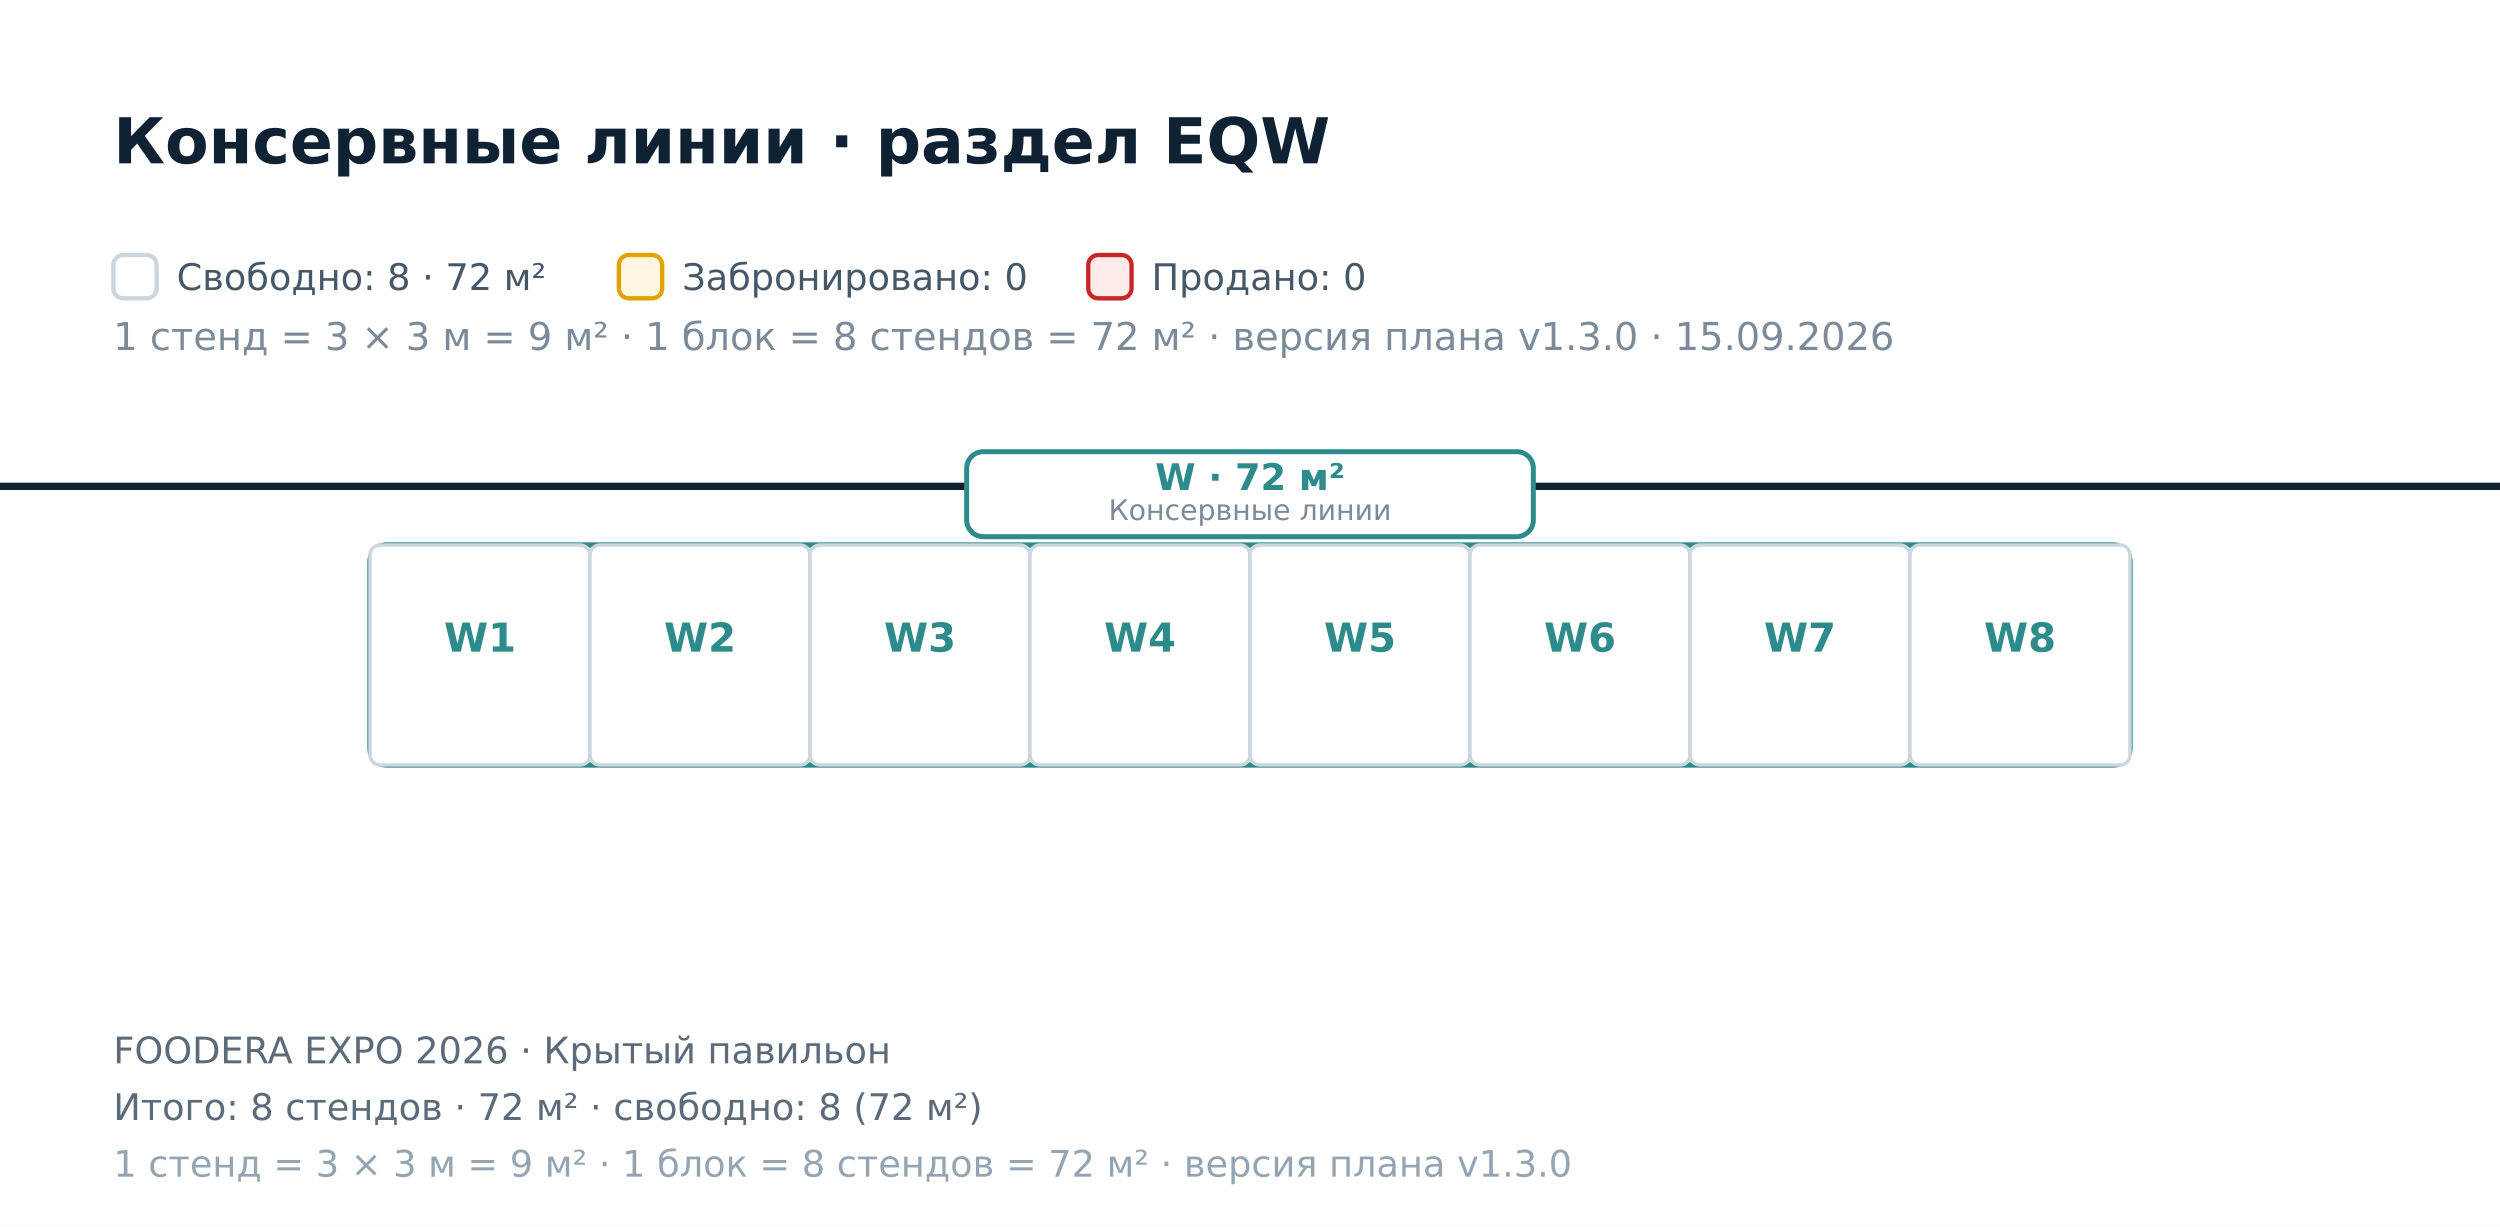
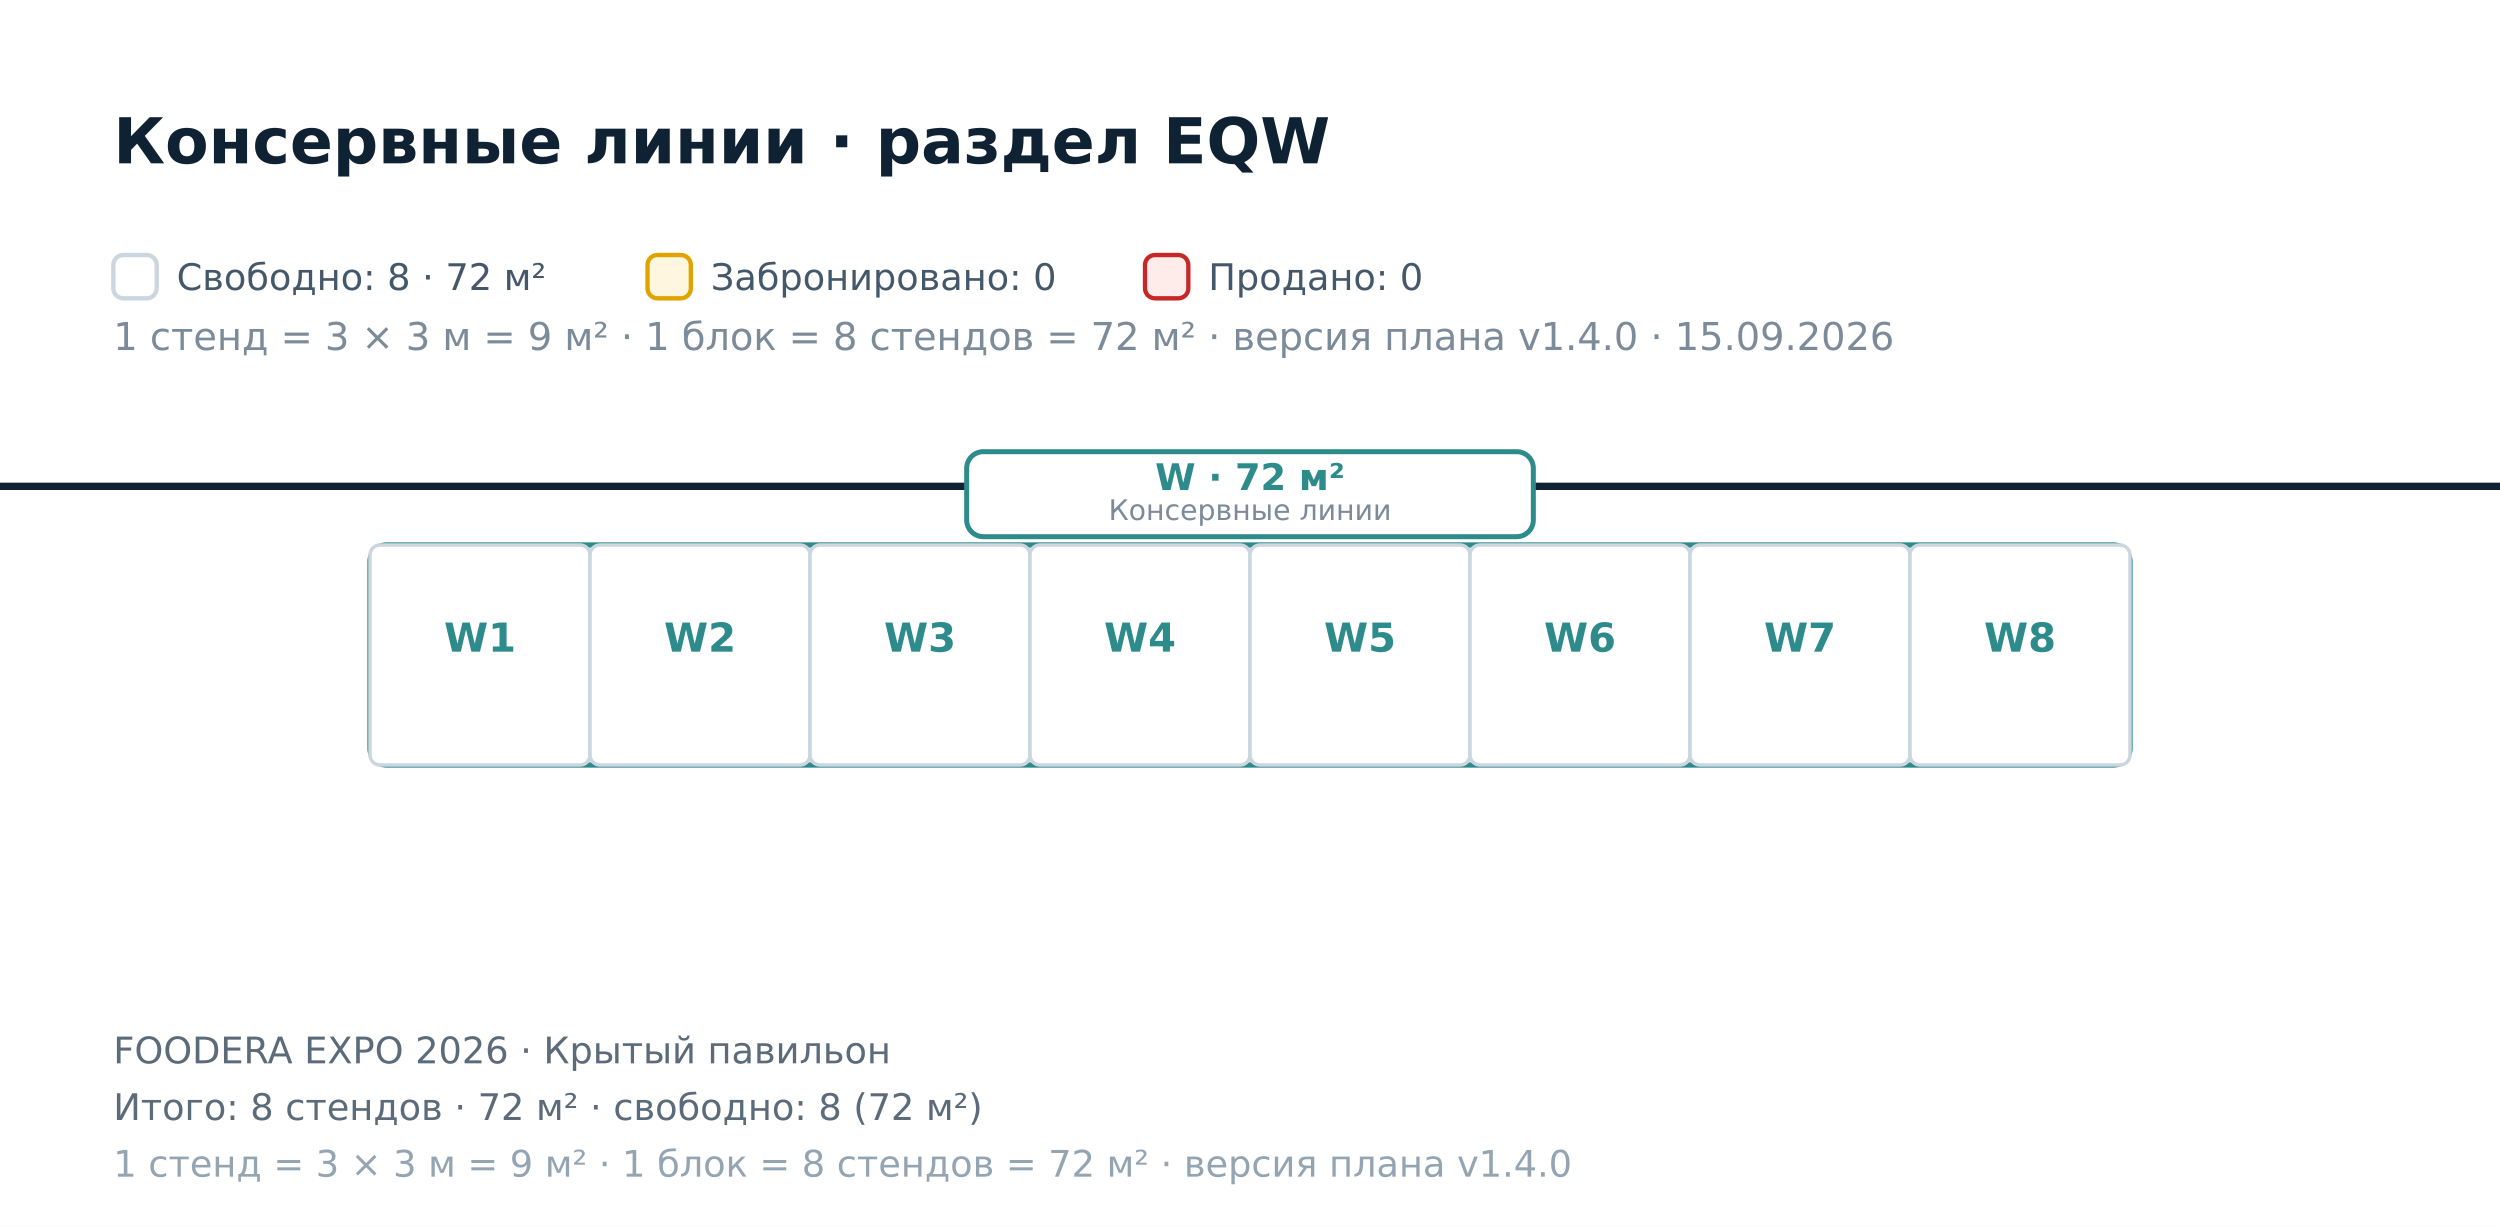
<svg xmlns="http://www.w3.org/2000/svg" width="750" height="368" viewBox="0 0 750 368" font-family="DejaVu Sans, Helvetica, Arial, sans-serif">
  <rect x="0.00" y="0.00" width="750.00" height="368.00" fill="#ffffff" />
  <polygon points="-637.00,145.90 1475.00,145.90 1475.00,1245.90 -637.00,1245.90" fill="#ffffff" fill-opacity="0.55" stroke="#0f2233" stroke-width="2.2" />
  <rect x="111.00" y="163.50" width="528.00" height="66.00" fill="none" stroke="#2E8B8B" stroke-width="1.6" rx="5" />
  <rect x="290.00" y="135.50" width="170.00" height="25.50" fill="#ffffff" stroke="#2E8B8B" stroke-width="1.5" rx="5" />
  <text x="375.00" y="147.00" font-size="11.00" fill="#2E8B8B" font-weight="bold" text-anchor="middle">W · 72 м²</text>
  <text x="375.00" y="156.00" font-size="8.50" fill="#7b8b99" text-anchor="middle">Консервные линии</text>
  <rect x="111.00" y="163.50" width="66.00" height="66.00" fill="#ffffff" stroke="#cbd6de" stroke-width="1.05" rx="3" />
  <text x="144.00" y="195.50" font-size="12.00" fill="#2E8B8B" font-weight="bold" text-anchor="middle">W1</text>
  <rect x="177.00" y="163.50" width="66.00" height="66.00" fill="#ffffff" stroke="#cbd6de" stroke-width="1.05" rx="3" />
  <text x="210.00" y="195.50" font-size="12.00" fill="#2E8B8B" font-weight="bold" text-anchor="middle">W2</text>
  <rect x="243.00" y="163.50" width="66.00" height="66.00" fill="#ffffff" stroke="#cbd6de" stroke-width="1.05" rx="3" />
  <text x="276.00" y="195.50" font-size="12.00" fill="#2E8B8B" font-weight="bold" text-anchor="middle">W3</text>
  <rect x="309.00" y="163.50" width="66.00" height="66.00" fill="#ffffff" stroke="#cbd6de" stroke-width="1.05" rx="3" />
  <text x="342.00" y="195.50" font-size="12.00" fill="#2E8B8B" font-weight="bold" text-anchor="middle">W4</text>
  <rect x="375.00" y="163.50" width="66.00" height="66.00" fill="#ffffff" stroke="#cbd6de" stroke-width="1.05" rx="3" />
  <text x="408.00" y="195.50" font-size="12.00" fill="#2E8B8B" font-weight="bold" text-anchor="middle">W5</text>
  <rect x="441.00" y="163.50" width="66.00" height="66.00" fill="#ffffff" stroke="#cbd6de" stroke-width="1.05" rx="3" />
  <text x="474.00" y="195.50" font-size="12.00" fill="#2E8B8B" font-weight="bold" text-anchor="middle">W6</text>
  <rect x="507.00" y="163.50" width="66.00" height="66.00" fill="#ffffff" stroke="#cbd6de" stroke-width="1.05" rx="3" />
  <text x="540.00" y="195.50" font-size="12.00" fill="#2E8B8B" font-weight="bold" text-anchor="middle">W7</text>
  <rect x="573.00" y="163.50" width="66.00" height="66.00" fill="#ffffff" stroke="#cbd6de" stroke-width="1.05" rx="3" />
  <text x="606.00" y="195.50" font-size="12.00" fill="#2E8B8B" font-weight="bold" text-anchor="middle">W8</text>
  <text x="34.00" y="49.00" font-size="19.00" fill="#0f2233" font-weight="bold">Консервные линии · раздел EQW</text>
  <rect x="34.00" y="76.50" width="13.00" height="13.00" fill="#ffffff" stroke="#cbd6de" stroke-width="1.3" rx="3" />
-   <text x="34.00" y="105.00" font-size="11.50" fill="#7b8b99">1 стенд = 3 × 3 м = 9 м² · 1 блок = 8 стендов = 72 м² · версия плана v1.3.0 · 15.09.2026</text>
+   <text x="34.00" y="105.00" font-size="11.50" fill="#7b8b99">1 стенд = 3 × 3 м = 9 м² · 1 блок = 8 стендов = 72 м² · версия плана v1.4.0 · 15.09.2026</text>
  <text x="53.00" y="87.00" font-size="11.00" fill="#44586a">Свободно: 8 · 72 м²</text>
-   <rect x="185.66" y="76.50" width="13.00" height="13.00" fill="#fff6e0" stroke="#e0a300" stroke-width="1.3" rx="3" />
-   <text x="204.66" y="87.00" font-size="11.00" fill="#44586a">Забронировано: 0</text>
-   <rect x="326.47" y="76.50" width="13.00" height="13.00" fill="#fdecea" stroke="#c62828" stroke-width="1.3" rx="3" />
-   <text x="345.47" y="87.00" font-size="11.00" fill="#44586a">Продано: 0</text>
+   <rect x="194.25" y="76.50" width="13.00" height="13.00" fill="#fff6e0" stroke="#e0a300" stroke-width="1.3" rx="3" />
+   <text x="213.25" y="87.00" font-size="11.00" fill="#44586a">Забронировано: 0</text>
+   <rect x="343.50" y="76.50" width="13.00" height="13.00" fill="#fdecea" stroke="#c62828" stroke-width="1.3" rx="3" />
+   <text x="362.50" y="87.00" font-size="11.00" fill="#44586a">Продано: 0</text>
  <text x="34.00" y="319.00" font-size="11.00" fill="#5b6b7a">FOODERA EXPO 2026 · Крытый павильон</text>
  <text x="34.00" y="336.00" font-size="11.00" fill="#5b6b7a">Итого: 8 стендов · 72 м² · свободно: 8 (72 м²)</text>
-   <text x="34.00" y="353.00" font-size="11.00" fill="#93a4b2">1 стенд = 3 × 3 м = 9 м² · 1 блок = 8 стендов = 72 м² · версия плана v1.3.0</text>
+   <text x="34.00" y="353.00" font-size="11.00" fill="#93a4b2">1 стенд = 3 × 3 м = 9 м² · 1 блок = 8 стендов = 72 м² · версия плана v1.4.0</text>
</svg>
